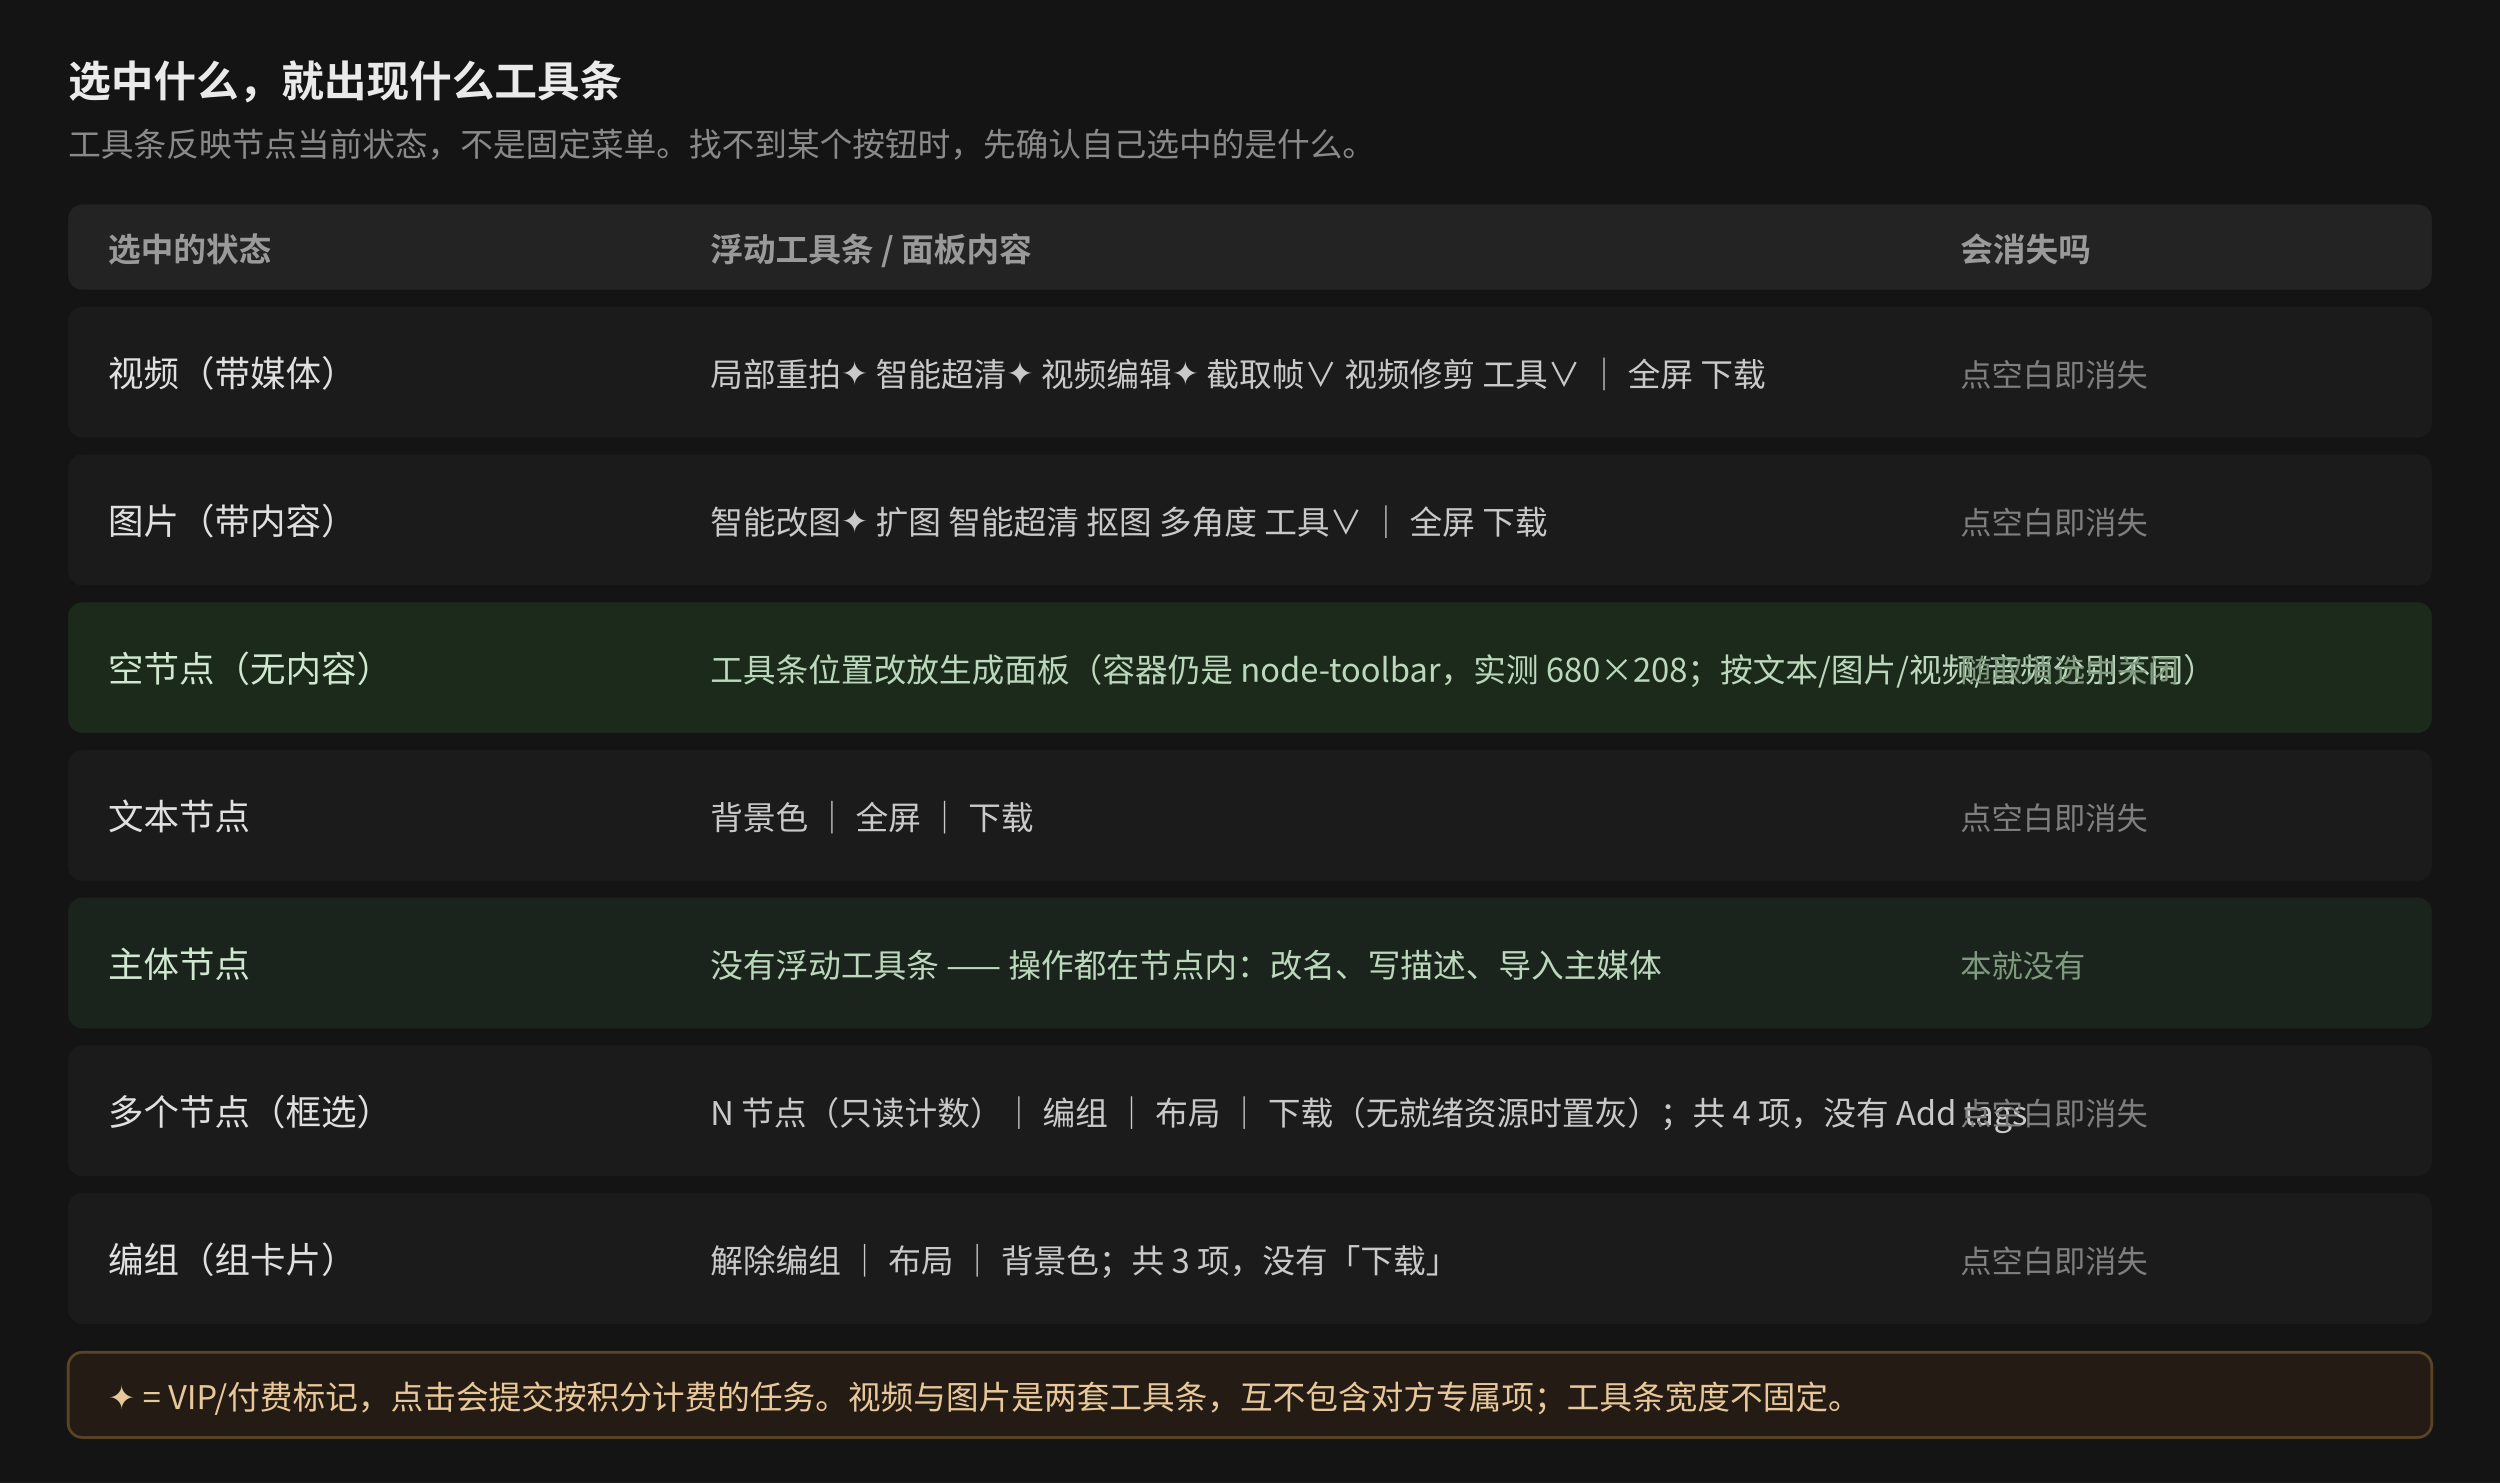
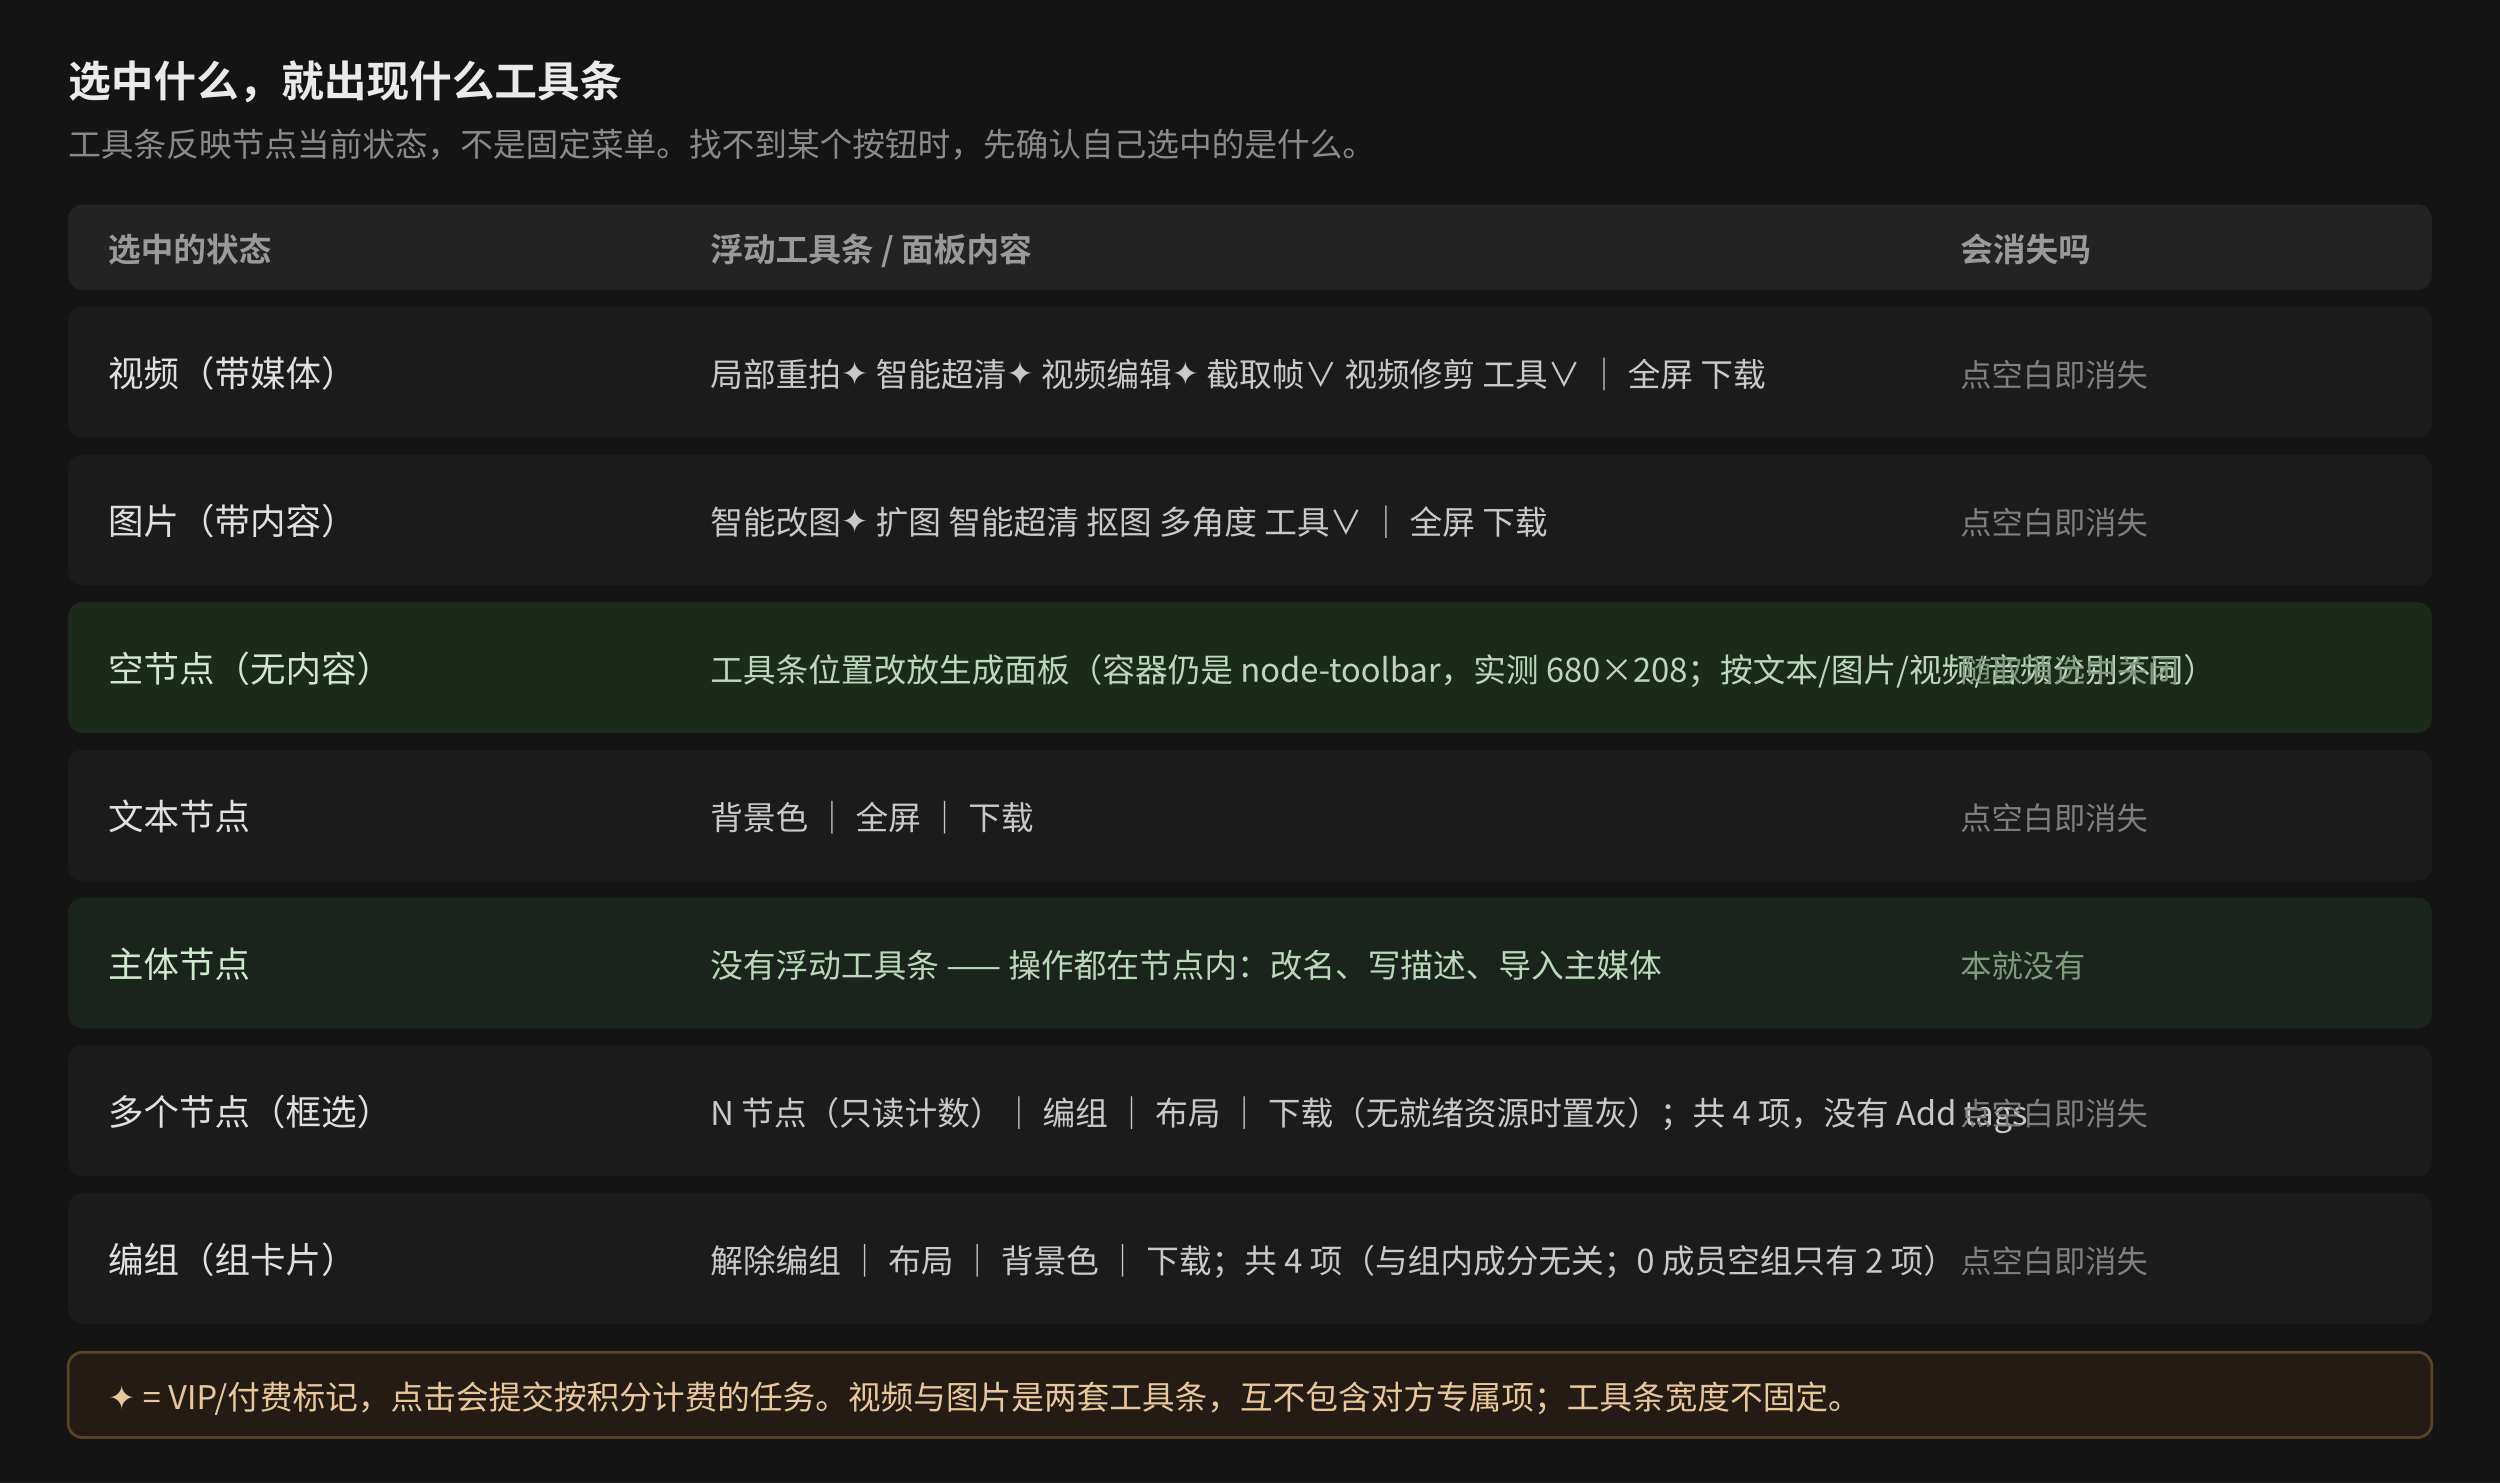
<svg xmlns="http://www.w3.org/2000/svg" viewBox="0 0 880 522" width="880" height="522" role="img" aria-labelledby="t d" font-family="PingFang SC, Hiragino Sans GB, Microsoft YaHei, Noto Sans CJK SC, sans-serif">
  <rect width="880" height="522" fill="#141414" />
  <text x="24" y="34" fill="#eaeaea" font-size="15" font-weight="600">选中什么，就出现什么工具条</text>
  <text x="24" y="55" fill="#8a8a8a" font-size="11.5">工具条反映节点当前状态，不是固定菜单。找不到某个按钮时，先确认自己选中的是什么。</text>
  <rect x="24" y="72" width="832" height="30" rx="5" fill="#232323" />
  <text x="38" y="92" fill="#9a9a9a" font-size="11.5" font-weight="600">选中的状态</text>
  <text x="250" y="92" fill="#9a9a9a" font-size="11.5" font-weight="600">浮动工具条 / 面板内容</text>
  <text x="690" y="92" fill="#9a9a9a" font-size="11.5" font-weight="600">会消失吗</text>
  <rect x="24" y="108" width="832" height="46" rx="5" fill="#1b1b1b" />
  <text x="38" y="136" fill="#e0e0e0" font-size="12.5">视频（带媒体）</text>
  <text x="250" y="136" fill="#c9c9c9" font-size="11.5">局部重拍✦ 智能超清✦ 视频编辑✦ 截取帧∨ 视频修剪 工具∨ ｜ 全屏 下载</text>
  <text x="690" y="136" fill="#7f7f7f" font-size="11">点空白即消失</text>
  <rect x="24" y="160" width="832" height="46" rx="5" fill="#1b1b1b" />
  <text x="38" y="188" fill="#e0e0e0" font-size="12.5">图片（带内容）</text>
  <text x="250" y="188" fill="#c9c9c9" font-size="11.5">智能改图✦ 扩图 智能超清 抠图 多角度 工具∨ ｜ 全屏 下载</text>
  <text x="690" y="188" fill="#7f7f7f" font-size="11">点空白即消失</text>
  <rect x="24" y="212" width="832" height="46" rx="5" fill="#1b2a1b" />
  <text x="38" y="240" fill="#cfe8cf" font-size="12.5">空节点（无内容）</text>
  <text x="250" y="240" fill="#bcd8bc" font-size="11.5">工具条位置改放生成面板（容器仍是 node-toolbar，实测 680×208；按文本/图片/视频/音频分别不同）</text>
  <text x="690" y="240" fill="#7f9a7f" font-size="11">随取消选中关闭</text>
  <rect x="24" y="264" width="832" height="46" rx="5" fill="#1b1b1b" />
  <text x="38" y="292" fill="#e0e0e0" font-size="12.5">文本节点</text>
  <text x="250" y="292" fill="#c9c9c9" font-size="11.5">背景色 ｜ 全屏 ｜ 下载</text>
  <text x="690" y="292" fill="#7f7f7f" font-size="11">点空白即消失</text>
  <rect x="24" y="316" width="832" height="46" rx="5" fill="#1b241c" />
  <text x="38" y="344" fill="#cfe8cf" font-size="12.5">主体节点</text>
  <text x="250" y="344" fill="#bcd8bc" font-size="11.5">没有浮动工具条 —— 操作都在节点内：改名、写描述、导入主媒体</text>
  <text x="690" y="344" fill="#7f9a7f" font-size="11">本就没有</text>
  <rect x="24" y="368" width="832" height="46" rx="5" fill="#1b1b1b" />
  <text x="38" y="396" fill="#e0e0e0" font-size="12.5">多个节点（框选）</text>
  <text x="250" y="396" fill="#c9c9c9" font-size="11.5">N 节点（只读计数）｜ 编组 ｜ 布局 ｜ 下载（无就绪资源时置灰）；共 4 项，没有 Add tags</text>
  <text x="690" y="396" fill="#7f7f7f" font-size="11">点空白即消失</text>
  <rect x="24" y="420" width="832" height="46" rx="5" fill="#1b1b1b" />
  <text x="38" y="448" fill="#e0e0e0" font-size="12.5">编组（组卡片）</text>
-   <text x="250" y="448" fill="#c9c9c9" font-size="11.5">解除编组 ｜ 布局 ｜ 背景色；共 3 项，没有「下载」</text>
+   <text x="250" y="448" fill="#c9c9c9" font-size="11.5">解除编组 ｜ 布局 ｜ 背景色 ｜ 下载；共 4 项（与组内成分无关；0 成员空组只有 2 项）</text>
  <text x="690" y="448" fill="#7f7f7f" font-size="11">点空白即消失</text>
  <rect x="24" y="476" width="832" height="30" rx="5" fill="#241c14" stroke="#5a4326" stroke-width="1" />
  <text x="38" y="496" fill="#e8c89a" font-size="11.5">✦ = VIP/付费标记，点击会提交按积分计费的任务。视频与图片是两套工具条，互不包含对方专属项；工具条宽度不固定。</text>
</svg>
